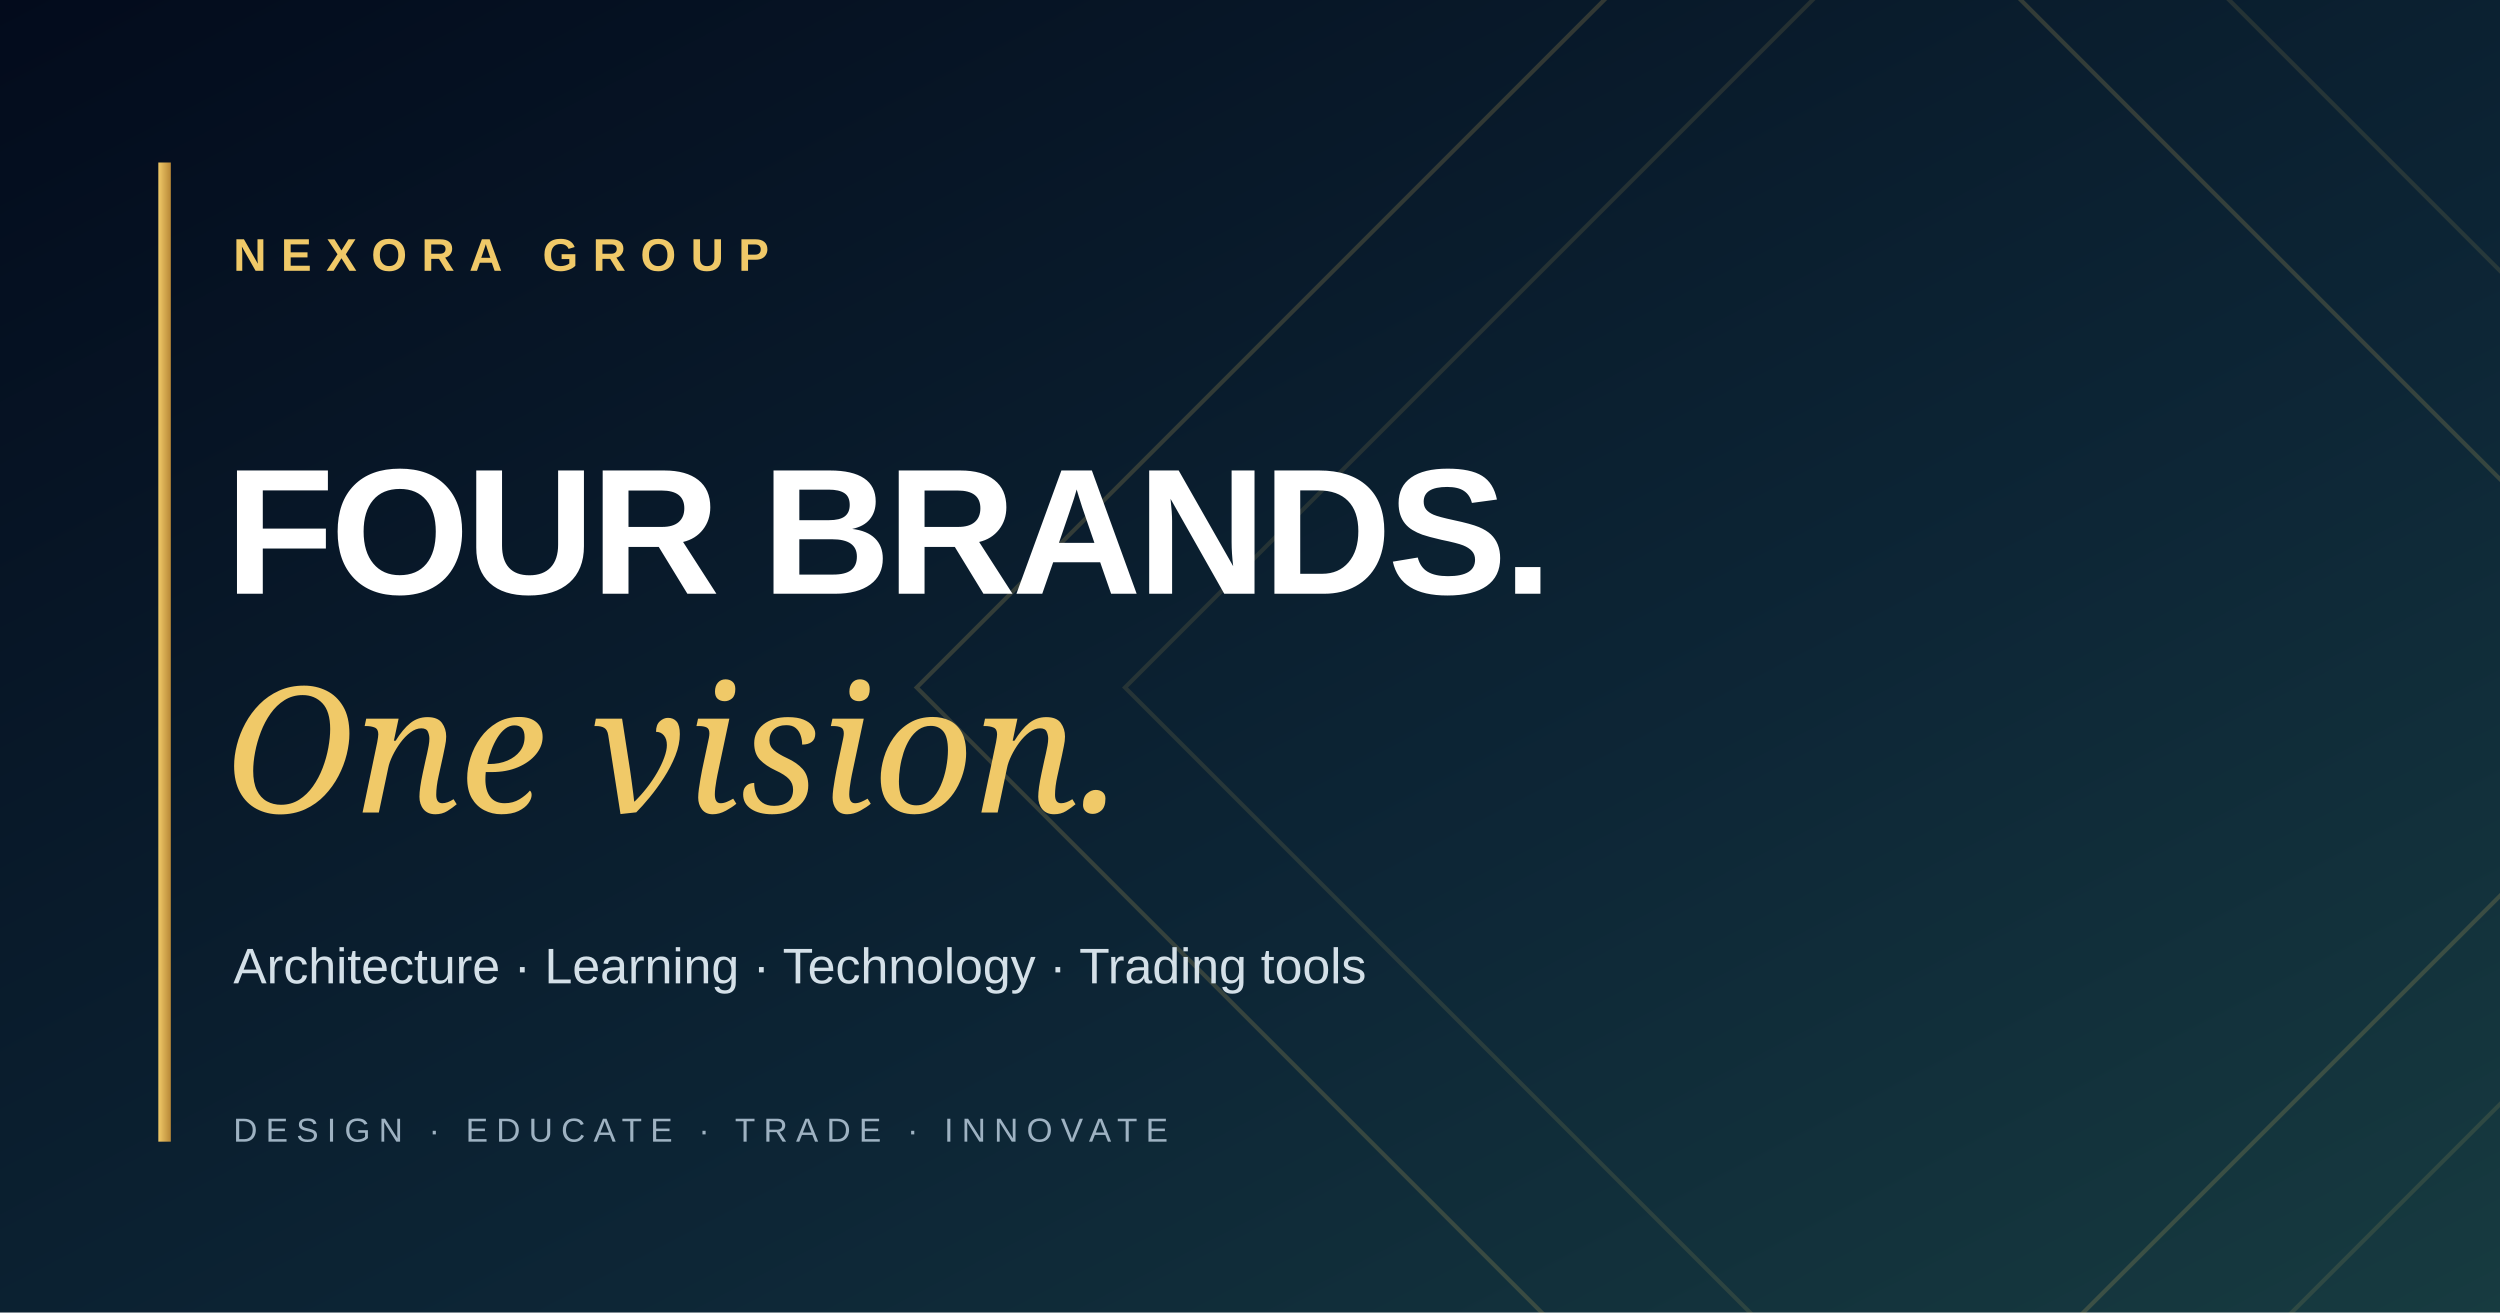
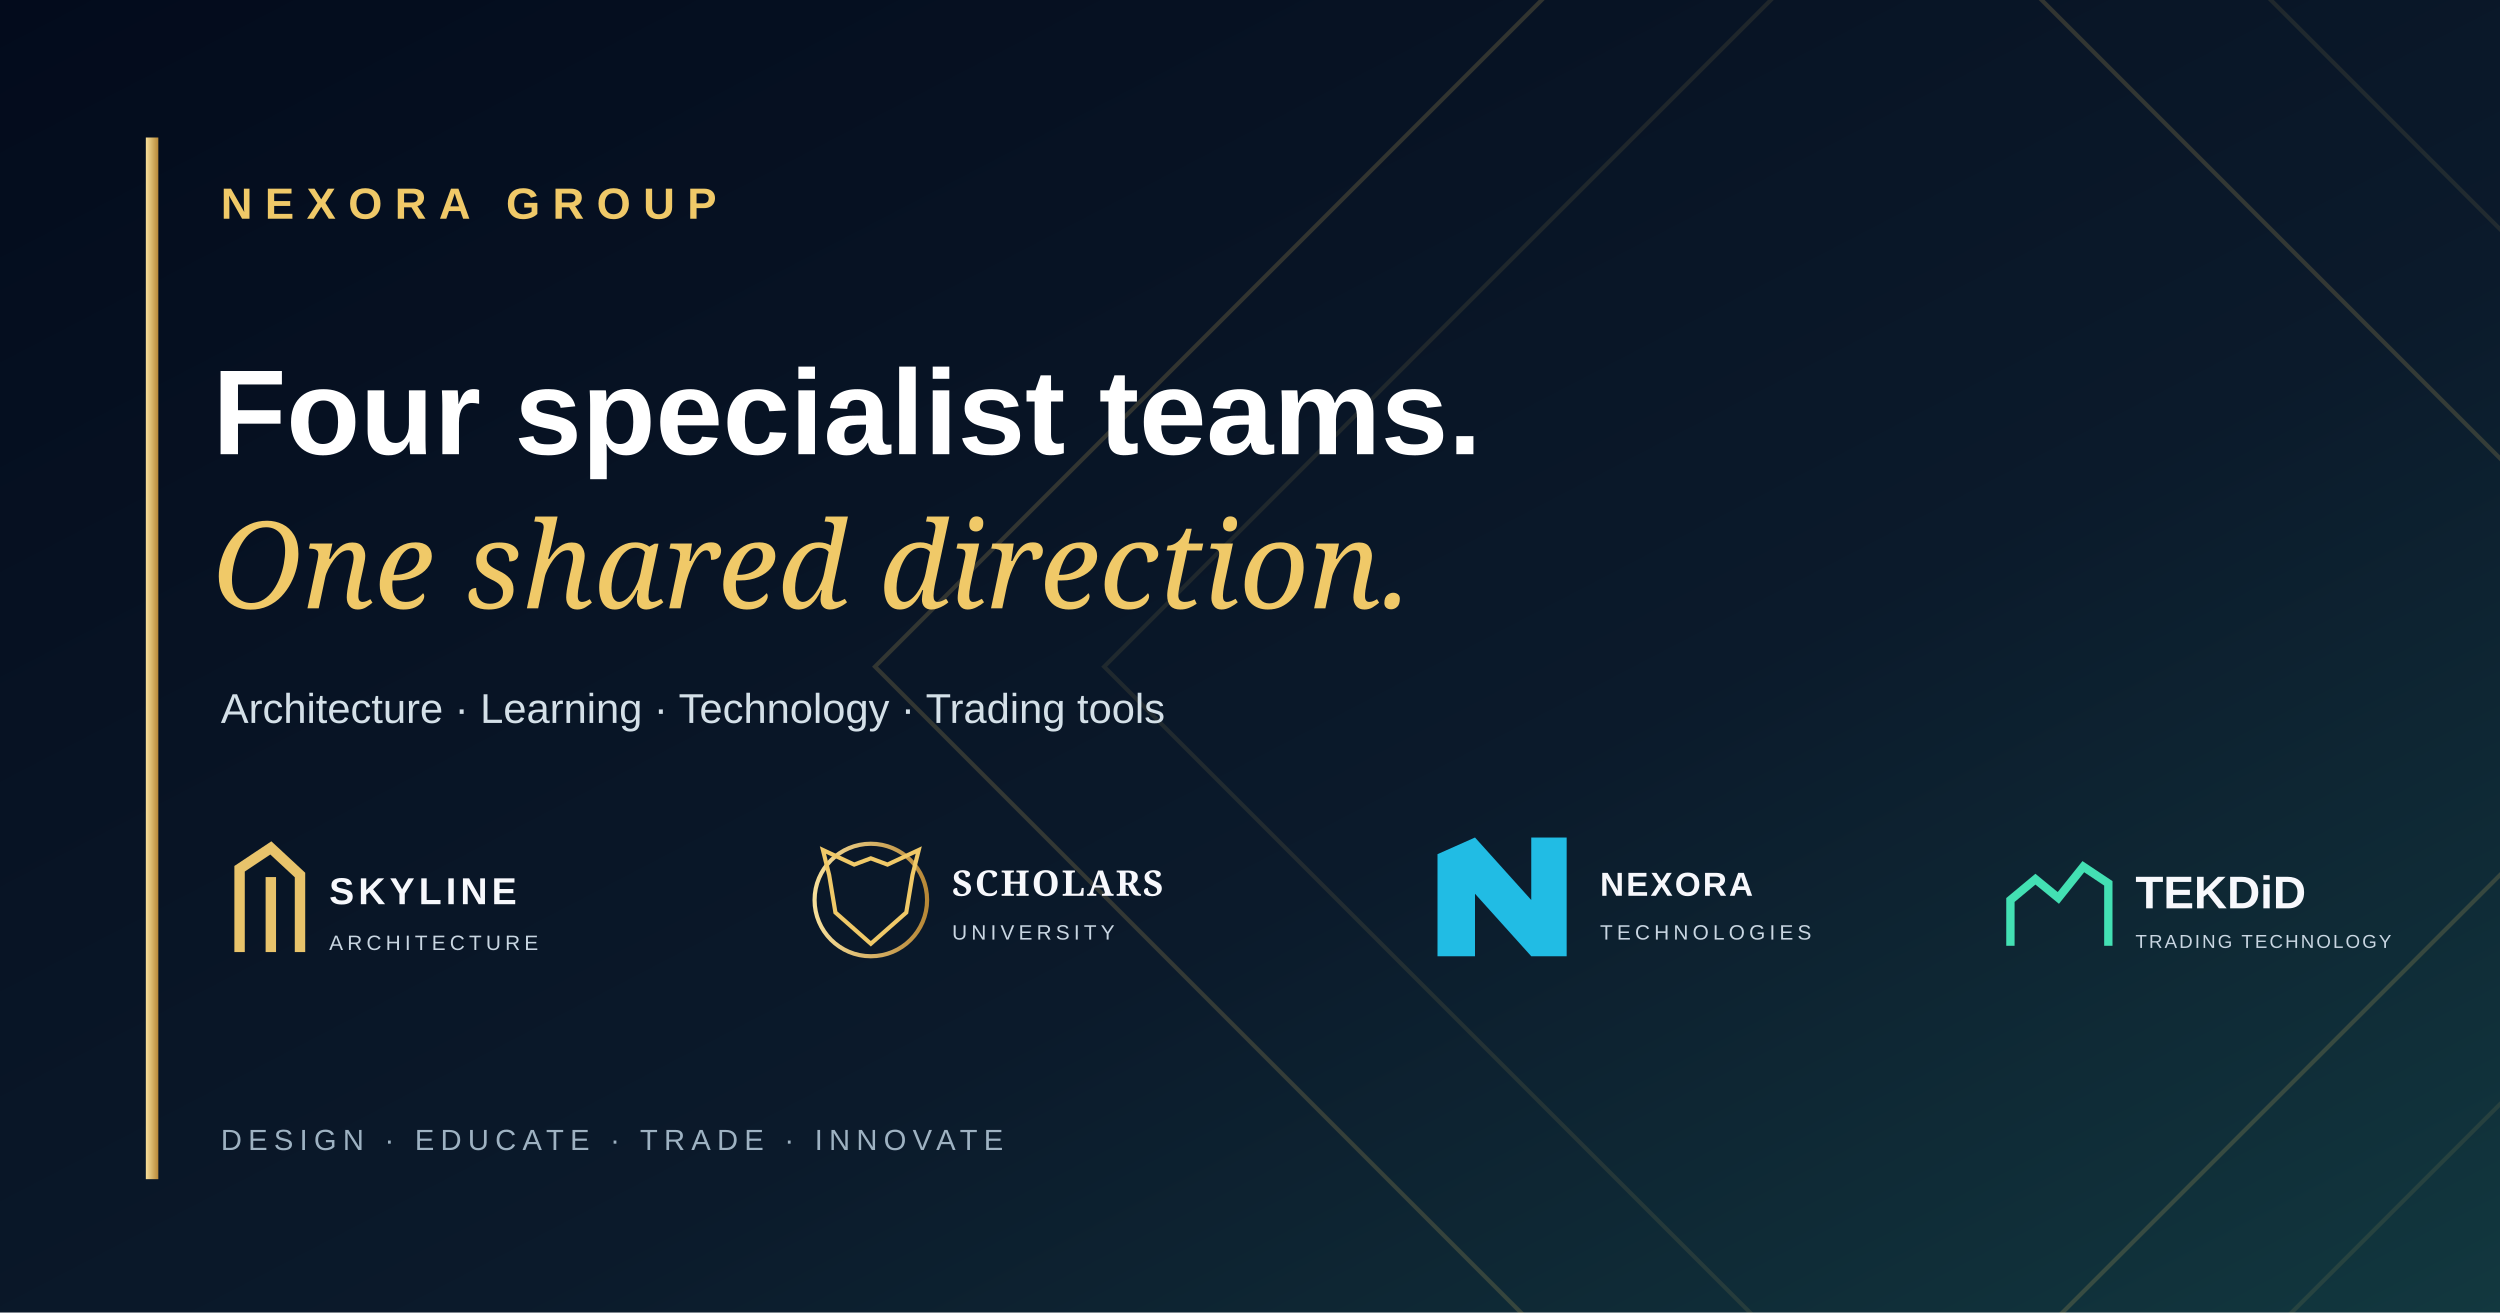
- <svg xmlns="http://www.w3.org/2000/svg" width="1200" height="630" viewBox="0 0 1200 630">
+ <svg xmlns="http://www.w3.org/2000/svg" width="1200" height="630" viewBox="0 0 1200 630" role="img" aria-labelledby="title desc">
  <defs>
    <linearGradient id="bg" x1="0" y1="0" x2="1" y2="1">
      <stop stop-color="#030b1c" />
-       <stop offset=".62" stop-color="#0d2636" />
-       <stop offset="1" stop-color="#173b40" />
+       <stop offset=".6" stop-color="#0b1a2b" />
+       <stop offset="1" stop-color="#12383f" />
    </linearGradient>
    <linearGradient id="gold">
-       <stop stop-color="#f0c968" />
+       <stop stop-color="#f7df9a" />
      <stop offset="1" stop-color="#b88837" />
    </linearGradient>
  </defs>
  <rect width="1200" height="630" fill="url(#bg)" />
-   <path d="M870 -100L1300 330 870 760 440 330Z" fill="none" stroke="#f0c968" stroke-opacity=".18" stroke-width="2" />
-   <path d="M970 -100L1400 330 970 760 540 330Z" fill="none" stroke="#f0c968" stroke-opacity=".12" stroke-width="2" />
-   <rect x="76" y="78" width="6" height="470" fill="url(#gold)" />
-   <text x="112" y="130" fill="#f0c968" font-family="Arial,sans-serif" font-size="22" font-weight="700" letter-spacing="7">NEXORA GROUP</text>
-   <text x="108" y="285" fill="#ffffff" font-family="Arial,sans-serif" font-size="86" font-weight="800" letter-spacing="-2">FOUR BRANDS.</text>
-   <text x="108" y="390" fill="#f0c968" font-family="Georgia,serif" font-size="84" font-style="italic">One vision.</text>
-   <text x="112" y="472" fill="#d4e0e8" font-family="Arial,sans-serif" font-size="24">Architecture · Learning · Technology · Trading tools</text>
-   <text x="112" y="548" fill="#9eb2c2" font-family="Arial,sans-serif" font-size="16" letter-spacing="4">DESIGN · EDUCATE · TRADE · INNOVATE</text>
+   <path d="M860 -120L1300 320 860 760 420 320Z" fill="none" stroke="#f0c968" stroke-opacity=".18" stroke-width="2" />
+   <path d="M970 -120L1410 320 970 760 530 320Z" fill="none" stroke="#f0c968" stroke-opacity=".1" stroke-width="2" />
+   <rect x="70" y="66" width="6" height="500" fill="url(#gold)" />
+   <text x="106" y="105" fill="#f0c968" font-family="Arial,sans-serif" font-size="21" font-weight="700" letter-spacing="6">NEXORA GROUP</text>
+   <text x="102" y="218" fill="#fff" font-family="Arial,sans-serif" font-size="58" font-weight="800">Four specialist teams.</text>
+   <text x="102" y="292" fill="#f0c968" font-family="Georgia,serif" font-size="58" font-style="italic">One shared direction.</text>
+   <text x="106" y="347" fill="#d4e0e8" font-family="Arial,sans-serif" font-size="20">Architecture · Learning · Technology · Trading tools</text>
+   <g transform="translate(115 402)">
+     <path d="M0 55V15L15 5 29 18V55M15 19V55M29 30V55" stroke="#e8c36b" stroke-width="5" fill="none" />
+     <text x="43" y="32" fill="#f7f8fc" font-family="Arial,sans-serif" font-size="18" font-weight="700" letter-spacing="2">SKYLINE</text>
+     <text x="43" y="54" fill="#c9d6e2" font-family="Arial,sans-serif" font-size="10" letter-spacing="2">ARCHITECTURE</text>
+   </g>
+   <g transform="translate(390 402)">
+     <circle cx="28" cy="30" r="27" fill="none" stroke="url(#gold)" stroke-width="2" />
+     <path d="M8 18L5 6 20 13 28 10 36 13 51 6 48 18 45 36 28 51 11 36Z" fill="none" stroke="#f0c968" stroke-width="2" />
+     <text x="67" y="28" fill="#f7f8fc" font-family="Georgia,serif" font-size="17" font-weight="700" letter-spacing="1">SCHOLARS</text>
+     <text x="67" y="49" fill="#c9d6e2" font-family="Arial,sans-serif" font-size="10" letter-spacing="2">UNIVERSITY</text>
+   </g>
+   <g transform="translate(690 402)">
+     <path d="M0 8L18 0 45 30 45 0 62 0 62 57 45 57 18 27 18 57 0 57Z" fill="#21bce4" />
+     <text x="78" y="28" fill="#f7f8fc" font-family="Arial,sans-serif" font-size="16" font-weight="700" letter-spacing="1">NEXORA</text>
+     <text x="78" y="49" fill="#c9d6e2" font-family="Arial,sans-serif" font-size="10" letter-spacing="2">TECHNOLOGIES</text>
+   </g>
+   <g transform="translate(965 402)">
+     <path d="M0 52V30L12 20 23 29 35 14 47 22V52" stroke="#43e0b3" stroke-width="4" fill="none" />
+     <text x="60" y="34" fill="#f7f8fc" font-family="Arial,sans-serif" font-size="22" font-weight="800">TEKDiD</text>
+     <text x="60" y="53" fill="#c9d6e2" font-family="Arial,sans-serif" font-size="9" letter-spacing="1">TRADING TECHNOLOGY</text>
+   </g>
+   <text x="106" y="552" fill="#9eb2c2" font-family="Arial,sans-serif" font-size="14" letter-spacing="3">DESIGN · EDUCATE · TRADE · INNOVATE</text>
</svg>
